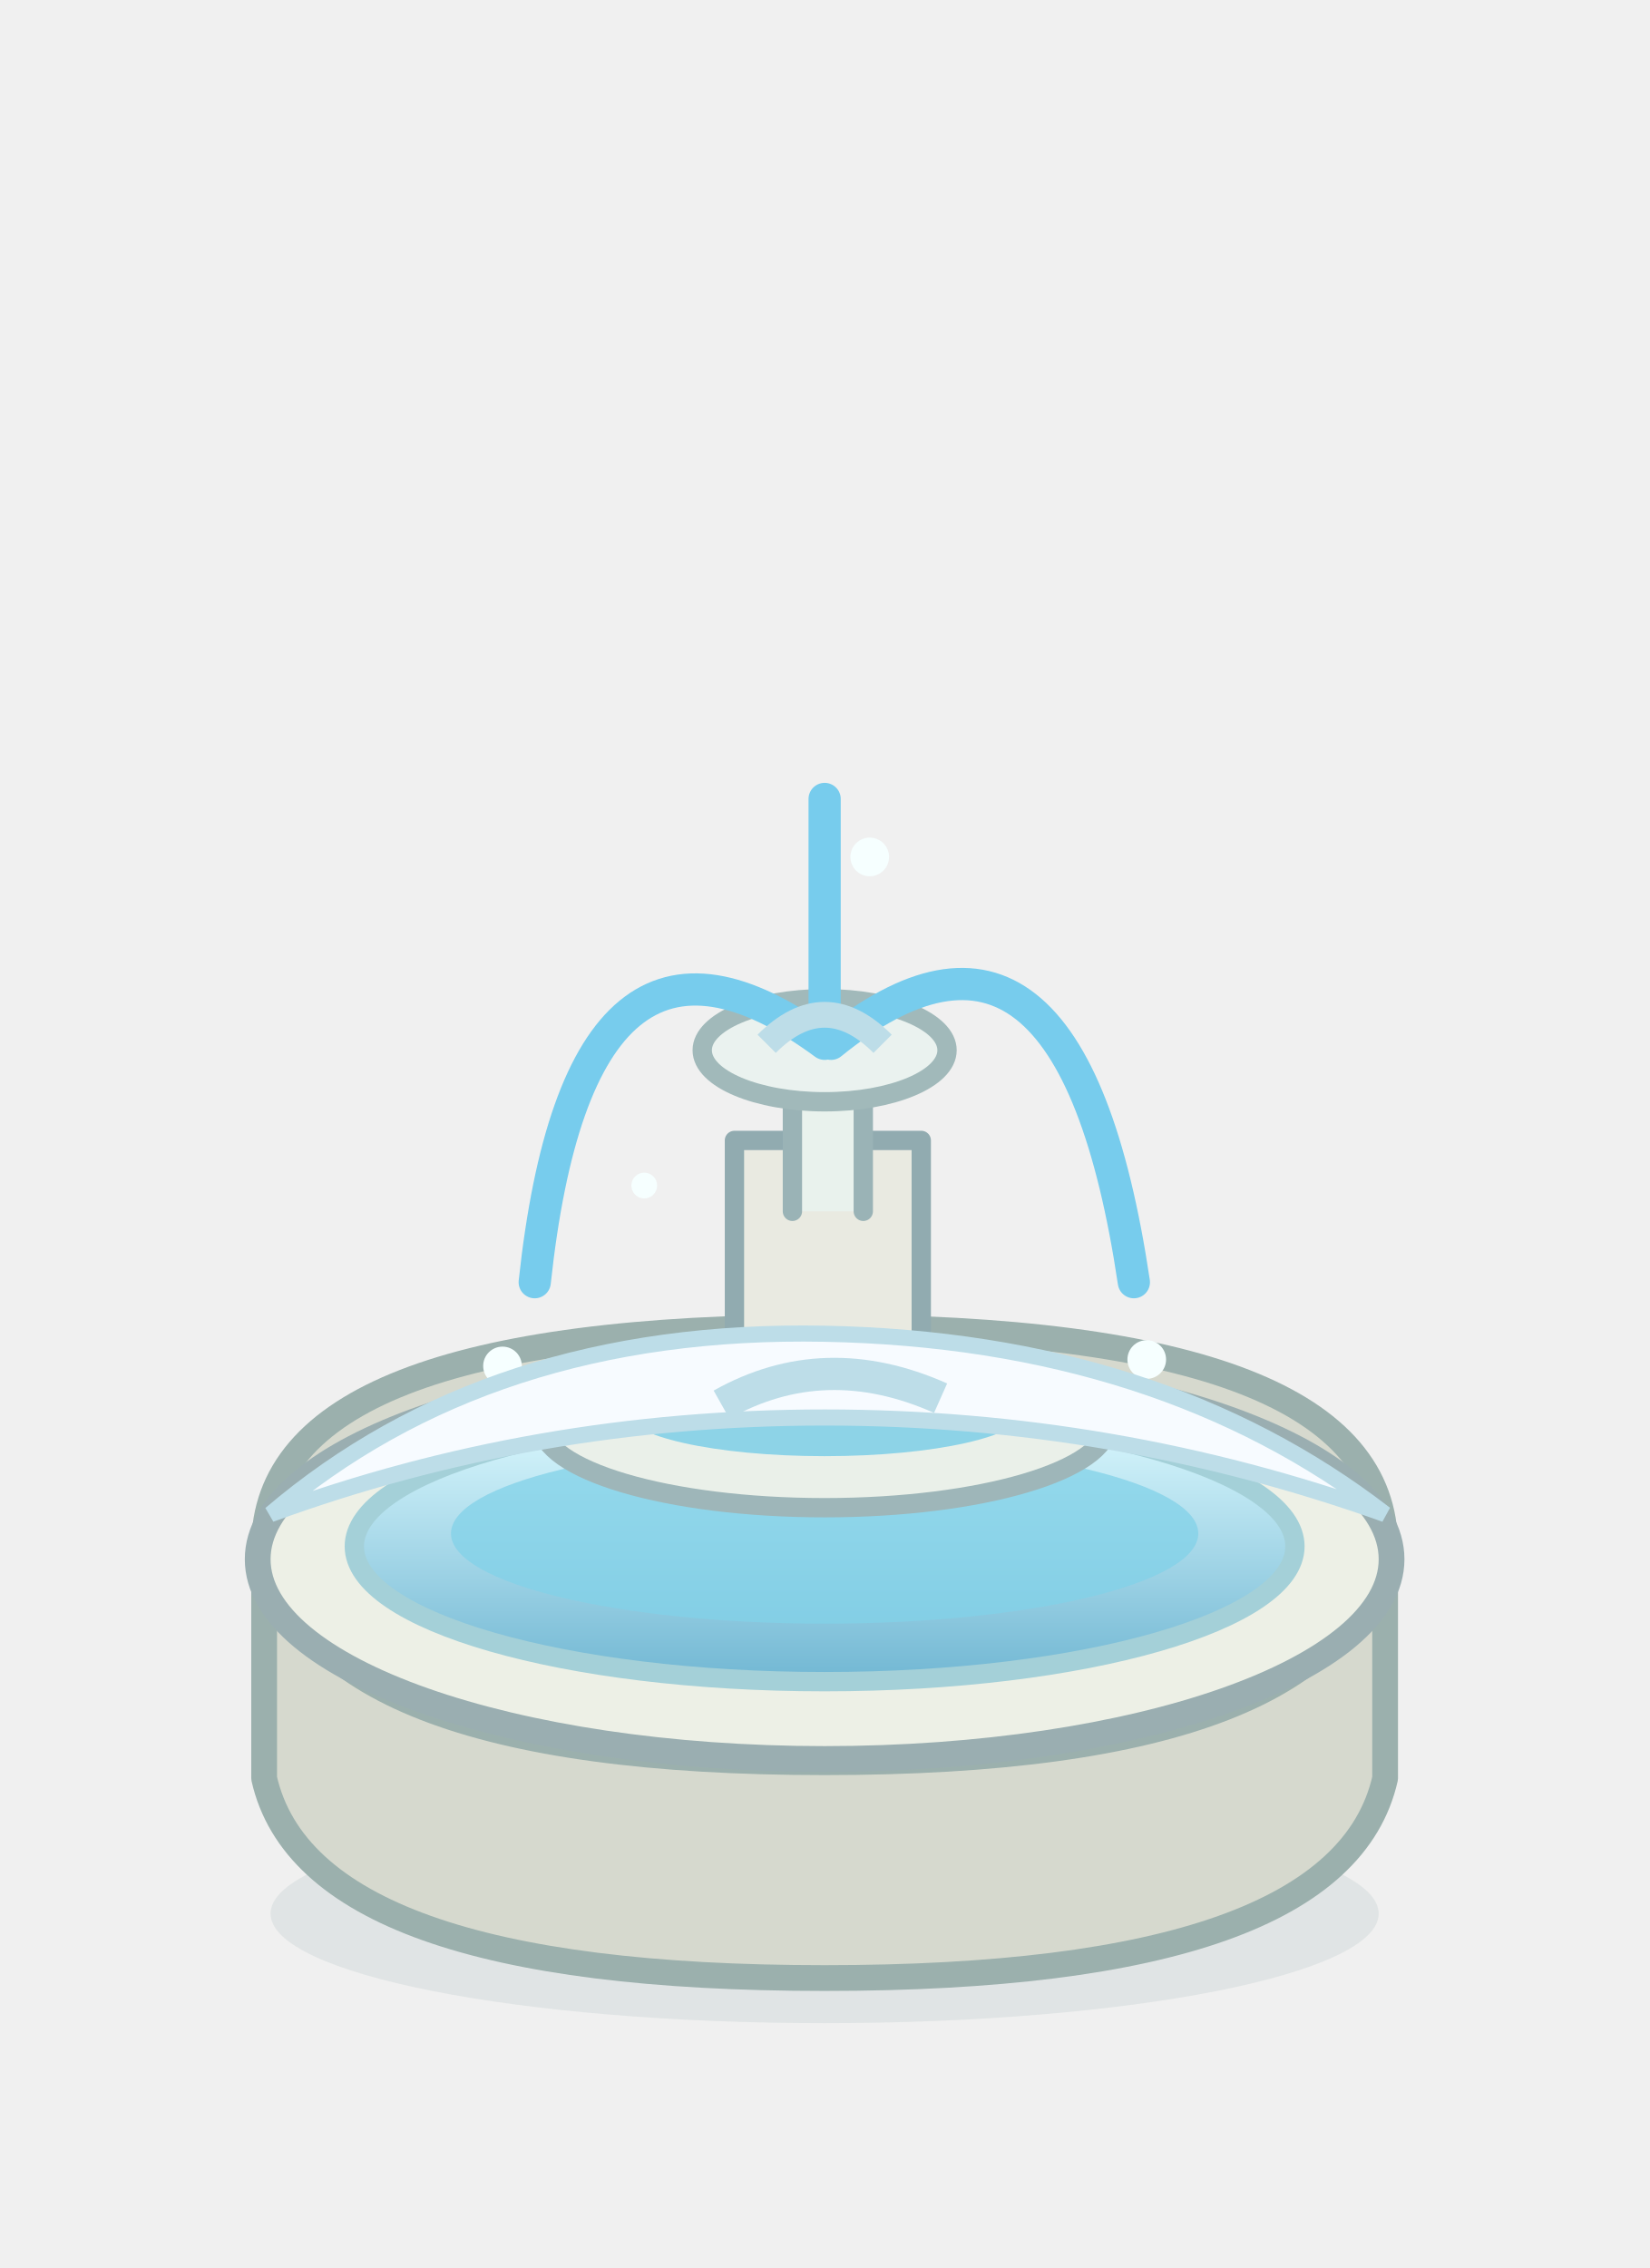
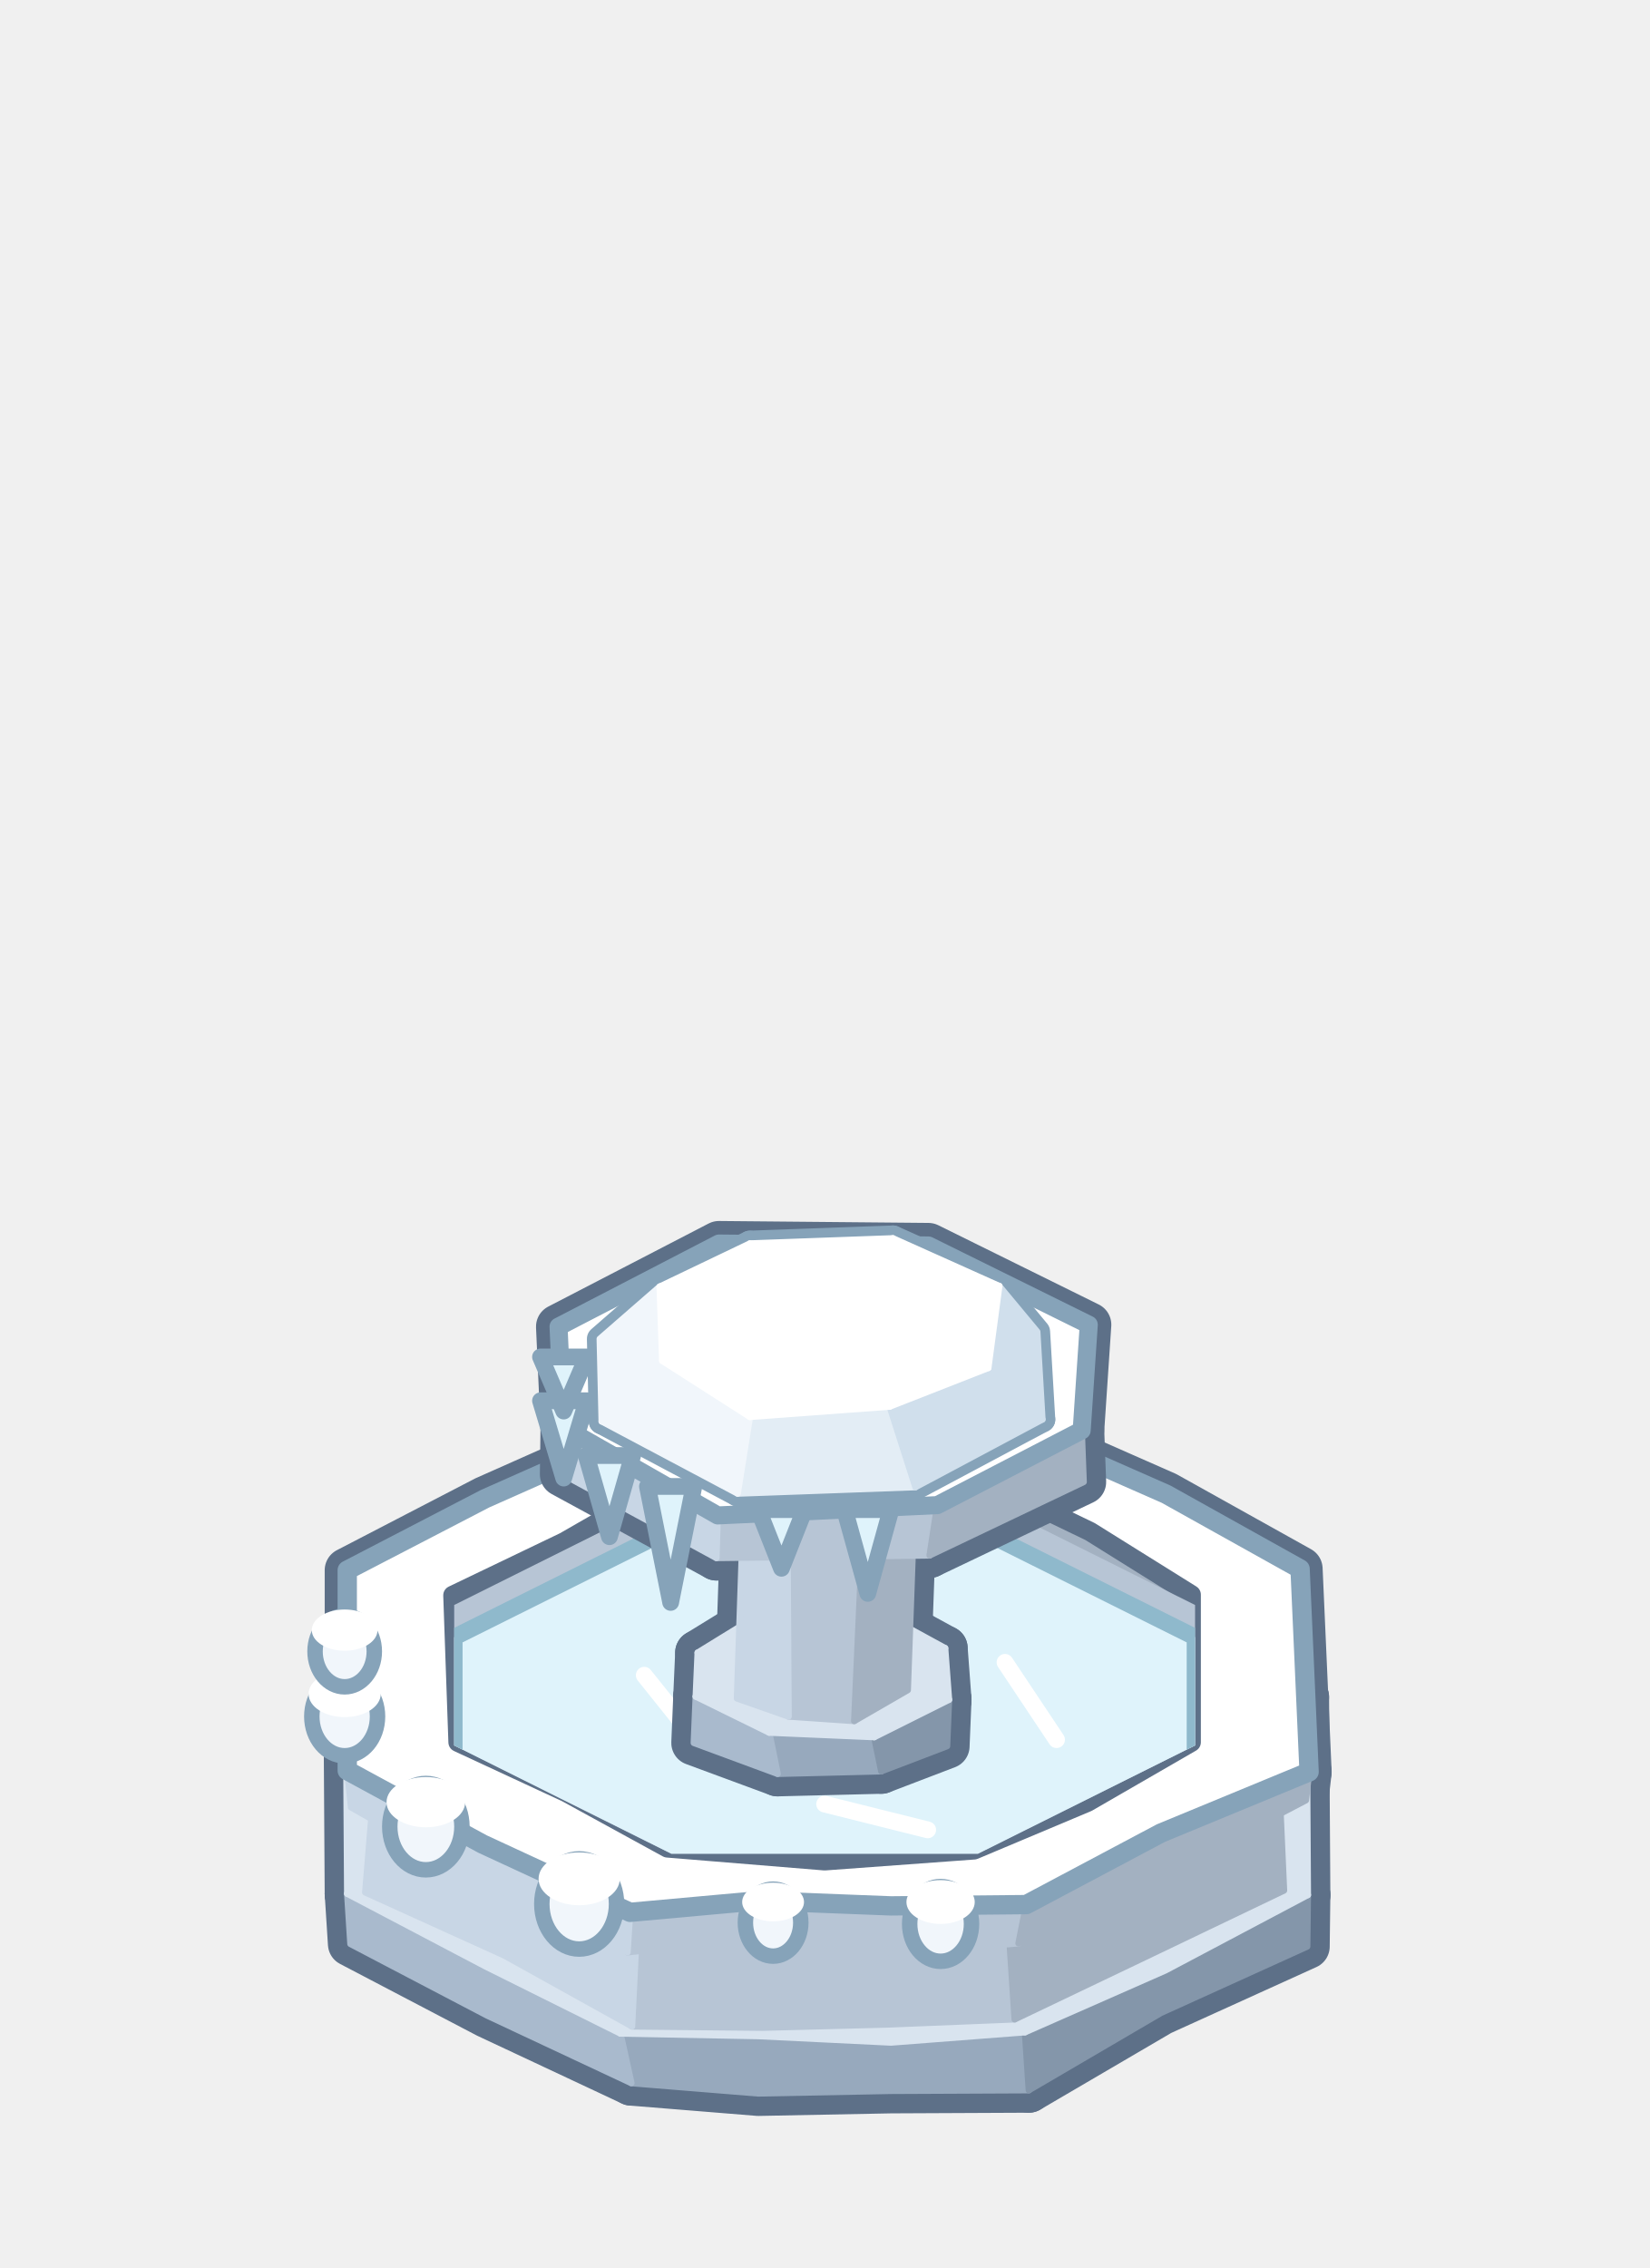
<svg xmlns="http://www.w3.org/2000/svg" width="256" height="352" viewBox="0 0 256 352">
-   <defs>
-     <linearGradient id="wall" x1="0" x2="1" y1="0" y2="1">
-       <stop stop-color="#fff1d9" />
-       <stop offset="1" stop-color="#ecc7a0" />
-     </linearGradient>
-     <linearGradient id="roof" x1="0" y1="0" x2="0.9" y2="1">
-       <stop stop-color="#ffd7a5" />
-       <stop offset="1" stop-color="#b67d55" />
-     </linearGradient>
-     <linearGradient id="blue" x1="0" y1="0" x2="0" y2="1">
-       <stop stop-color="#defaff" />
-       <stop offset="1" stop-color="#71b7d3" />
-     </linearGradient>
-   </defs>
-   <g stroke-linejoin="round" stroke-linecap="round">
-     <ellipse cx="128" cy="297" rx="86" ry="17" fill="#688c8e" opacity=".12" />
-     <path d="M41 240q0-34 87-34t87 34v36q-7 31-87 31t-87-31Z" fill="#d6d9ce" stroke="#9bb0ad" stroke-width="4" />
-     <path d="M41 240q6 34 87 34t87-34" fill="none" stroke="#9bb0ad" stroke-width="3" />
-     <ellipse cx="128" cy="242" rx="88" ry="31" fill="#edf0e6" stroke="#9aaeb1" stroke-width="4" />
-     <ellipse cx="128" cy="240" rx="73" ry="21" fill="url(#blue)" stroke="#a4d0d8" stroke-width="3" />
-     <ellipse cx="128" cy="238" rx="58" ry="14" fill="#82d1e8" opacity=".75" />
-     <path d="M114 224v-47h29v47" fill="#e9eae1" stroke="#91abb0" stroke-width="3" />
-     <ellipse cx="128" cy="221" rx="44" ry="13" fill="#eaf0e9" stroke="#9eb6b9" stroke-width="3" />
-     <ellipse cx="128" cy="219" rx="31" ry="7" fill="#8dd3e7" />
-     <path d="M123 188v-25h11v25" fill="#e9f2ed" stroke="#9ab3b6" stroke-width="3" />
-     <ellipse cx="128" cy="163" rx="19" ry="8" fill="#eaf2ef" stroke="#a1b9ba" stroke-width="3" />
-     <g fill="none" stroke="#77cced" stroke-width="5" stroke-linecap="round">
-       <path d="M128 162Q90 134 83 199" />
-       <path d="M129 162Q166 132 176 199" />
-       <path d="M128 160v-36" />
-     </g>
-     <g fill="#f6ffff">
-       <circle cx="78" cy="212" r="3" />
-       <circle cx="178" cy="211" r="3" />
-       <circle cx="135" cy="133" r="3" />
-       <circle cx="100" cy="184" r="2" />
-     </g>
+   <g fill="#5d7088" stroke="#5d7088" stroke-width="7.0" stroke-linejoin="round">
+     <path d="M159.7 324.4L138.3 324.5L117.7 324.9L98.0 323.3L96.3 315.6L117.7 316.0L138.3 317.0L159.1 315.4Z" />
+     <path d="M98.0 323.3L75.6 312.8L54.4 301.7L53.9 293.9L75.4 305.2L96.3 315.6Z" />
+     <path d="M202.9 302.1L180.2 312.4L159.7 324.4L159.1 315.4L180.9 305.8L203.0 294.1Z" />
+     <path d="M159.1 315.4L138.3 317.0L117.7 316.0L96.3 315.6L98.1 314.5L118.3 314.7L137.7 314.2L157.5 313.4Z" />
+     <path d="M96.3 315.6L75.4 305.2L53.9 293.9L56.7 293.7L78.3 303.5L98.1 314.5Z" />
+     <path d="M53.9 293.9L53.7 262.7L57.9 265.1L56.7 293.7Z" />
+     <path d="M53.7 262.7L75.7 253.4L97.2 242.2L98.8 244.3L77.4 252.7L57.9 265.1Z" />
+     <path d="M97.2 242.2L117.7 242.2L138.3 242.1L158.9 242.6L157.1 242.8L137.7 244.9L118.3 242.9L98.8 244.3Z" />
+     <path d="M158.9 242.6L180.5 253.0L202.8 263.4L198.7 263.7L178.5 252.8L157.1 242.8Z" />
+     <path d="M202.8 263.4L203.0 294.1L199.3 293.4L198.7 263.7Z" />
+     <path d="M203.0 294.1L180.9 305.8L159.1 315.4L157.5 313.4L177.8 303.7L199.3 293.4Z" />
+     <path d="M157.5 313.4L137.7 314.2L118.3 314.7L98.1 314.5L98.8 300.2L118.3 300.2L137.7 301.0L156.6 299.7Z" />
+     <path d="M98.1 314.5L78.3 303.5L56.7 293.7L57.9 279.1L77.9 290.3L98.8 300.2Z" />
+     <path d="M199.3 293.4L177.8 303.7L157.5 313.4L156.6 299.7L178.3 290.7L198.7 280.0Z" />
+     <path d="M158.1 301.6L138.3 303.1L117.7 300.7L97.4 303.0L97.8 296.8L117.7 295.0L138.3 295.8L159.3 295.6Z" />
+     <path d="M97.4 303.0L74.9 292.1L54.5 280.5L53.9 274.8L74.9 286.2L97.8 296.8Z" />
+     <path d="M202.7 279.4L180.5 291.0L158.1 301.6L159.3 295.6L180.2 284.5L203.2 275.0Z" />
+     <path d="M159.3 295.6L138.3 295.8L117.7 295.0L97.8 296.8L74.9 286.2L53.9 274.8L53.9 243.7L75.3 232.6L97.6 222.7L117.7 223.3L138.3 222.2L159.2 222.3L181.0 231.9L201.8 243.5L203.2 275.0L180.2 284.5Z" />
  </g>
-   <g fill="#f7fbff" stroke="#bddde8" stroke-width="2.5">
-     <path d="M42 235q34-29 86-28t87 28q-42-15-87-15t-86 15Z" />
-     <path d="M112 218q16-9 34-1" fill="none" stroke-width="5" />
-     <path d="M119 162q9-9 18 0" fill="none" stroke-width="4" />
+   <path d="M159.7 324.4L138.3 324.5L117.7 324.9L98.0 323.3L96.3 315.6L117.7 316.0L138.3 317.0L159.1 315.4Z" fill="#97a9bd" stroke="#97a9bd" stroke-width="1" stroke-linejoin="round" />
+   <path d="M98.0 323.3L75.6 312.8L54.4 301.7L53.9 293.9L75.4 305.2L96.3 315.6Z" fill="#a9bacd" stroke="#a9bacd" stroke-width="1" stroke-linejoin="round" />
+   <path d="M202.9 302.1L180.2 312.4L159.7 324.4L159.1 315.4L180.9 305.8L203.0 294.1Z" fill="#8496aa" stroke="#8496aa" stroke-width="1" stroke-linejoin="round" />
+   <path d="M159.1 315.4L138.3 317.0L117.7 316.0L96.3 315.6L98.1 314.5L118.3 314.7L137.7 314.2L157.5 313.4Z" fill="#d9e4ef" stroke="#d9e4ef" stroke-width="1" stroke-linejoin="round" />
+   <path d="M96.3 315.6L75.4 305.2L53.9 293.9L56.7 293.7L78.3 303.5L98.1 314.5Z" fill="#d9e4ef" stroke="#d9e4ef" stroke-width="1" stroke-linejoin="round" />
+   <path d="M53.9 293.9L53.7 262.7L57.9 265.1L56.7 293.7Z" fill="#d9e4ef" stroke="#d9e4ef" stroke-width="1" stroke-linejoin="round" />
+   <path d="M53.7 262.7L75.7 253.4L97.2 242.2L98.8 244.3L77.4 252.7L57.9 265.1Z" fill="#d9e4ef" stroke="#d9e4ef" stroke-width="1" stroke-linejoin="round" />
+   <path d="M97.2 242.2L117.7 242.2L138.3 242.1L158.9 242.6L157.1 242.8L137.7 244.9L118.3 242.9L98.8 244.3Z" fill="#d9e4ef" stroke="#d9e4ef" stroke-width="1" stroke-linejoin="round" />
+   <path d="M158.9 242.6L180.5 253.0L202.8 263.4L198.7 263.7L178.5 252.8L157.1 242.8Z" fill="#d9e4ef" stroke="#d9e4ef" stroke-width="1" stroke-linejoin="round" />
+   <path d="M202.8 263.4L203.0 294.1L199.3 293.4L198.7 263.7Z" fill="#d9e4ef" stroke="#d9e4ef" stroke-width="1" stroke-linejoin="round" />
+   <path d="M203.0 294.1L180.9 305.8L159.1 315.4L157.5 313.4L177.8 303.7L199.3 293.4Z" fill="#d9e4ef" stroke="#d9e4ef" stroke-width="1" stroke-linejoin="round" />
+   <path d="M157.5 313.4L137.7 314.2L118.3 314.7L98.1 314.5L98.8 300.2L118.3 300.2L137.7 301.0L156.6 299.7Z" fill="#b7c5d5" stroke="#b7c5d5" stroke-width="1" stroke-linejoin="round" />
+   <path d="M98.1 314.5L78.3 303.5L56.7 293.7L57.9 279.1L77.9 290.3L98.8 300.2Z" fill="#c8d6e5" stroke="#c8d6e5" stroke-width="1" stroke-linejoin="round" />
+   <path d="M199.3 293.4L177.8 303.7L157.5 313.4L156.6 299.7L178.3 290.7L198.7 280.0Z" fill="#a3b1c1" stroke="#a3b1c1" stroke-width="1" stroke-linejoin="round" />
+   <path d="M158.1 301.6L138.3 303.1L117.7 300.7L97.4 303.0L97.8 296.8L117.7 295.0L138.3 295.8L159.3 295.6Z" fill="#b7c5d5" stroke="#b7c5d5" stroke-width="1" stroke-linejoin="round" />
+   <path d="M97.4 303.0L74.9 292.1L54.5 280.5L53.9 274.8L74.9 286.2L97.8 296.8Z" fill="#c8d6e5" stroke="#c8d6e5" stroke-width="1" stroke-linejoin="round" />
+   <path d="M202.7 279.4L180.5 291.0L158.1 301.6L159.3 295.6L180.2 284.5L203.2 275.0Z" fill="#a3b1c1" stroke="#a3b1c1" stroke-width="1" stroke-linejoin="round" />
+   <path d="M159.3 295.6L138.3 295.8L117.7 295.0L97.8 296.8L74.9 286.2L53.9 274.8L53.9 243.7L75.3 232.6L97.6 222.7L117.7 223.3L138.3 222.2L159.2 222.3L181.0 231.9L201.8 243.5L203.2 275.0L180.2 284.5Z" fill="#d9e4ef" stroke="#d9e4ef" stroke-width="1" stroke-linejoin="round" />
+   <path d="M159.3 295.6L138.3 295.8L117.7 295.0L97.8 296.8L74.9 286.2L53.9 274.8L53.9 243.7L75.3 232.6L97.6 222.7L117.7 223.3L138.3 222.2L159.2 222.3L181.0 231.9L201.8 243.5L203.2 275.0L180.2 284.5Z" fill="#ffffff" stroke="#86a3b9" stroke-width="3" stroke-linejoin="round" />
+   <ellipse cx="146.0" cy="298.6" rx="4.8" ry="5.8" fill="#f1f6fb" stroke="#86a3b9" stroke-width="2.4" />
+   <ellipse cx="146.0" cy="295.2" rx="5.3" ry="3.4" fill="#ffffff" />
+   <ellipse cx="120.0" cy="298.4" rx="4.3" ry="5.2" fill="#f1f6fb" stroke="#86a3b9" stroke-width="2.4" />
+   <ellipse cx="120.0" cy="295.2" rx="4.8" ry="3.0" fill="#ffffff" />
+   <ellipse cx="89.9" cy="295.5" rx="5.8" ry="7.0" fill="#f1f6fb" stroke="#86a3b9" stroke-width="2.4" />
+   <ellipse cx="89.9" cy="291.6" rx="6.3" ry="4.1" fill="#ffffff" />
+   <ellipse cx="66.1" cy="283.5" rx="5.6" ry="6.7" fill="#f1f6fb" stroke="#86a3b9" stroke-width="2.4" />
+   <ellipse cx="66.1" cy="279.7" rx="6.1" ry="3.9" fill="#ffffff" />
+   <ellipse cx="53.5" cy="266.4" rx="5.1" ry="6.1" fill="#f1f6fb" stroke="#86a3b9" stroke-width="2.4" />
+   <ellipse cx="53.5" cy="262.9" rx="5.6" ry="3.6" fill="#ffffff" />
+   <ellipse cx="53.5" cy="256.3" rx="4.6" ry="5.5" fill="#f1f6fb" stroke="#86a3b9" stroke-width="2.4" />
+   <ellipse cx="53.5" cy="253.0" rx="5.1" ry="3.2" fill="#ffffff" />
+   <clipPath id="hole">
+     <path d="M151.8 287.7L104.2 287.7L70.5 270.9L70.5 247.1L104.2 230.3L151.8 230.3L185.5 247.1L185.5 270.9Z" />
+   </clipPath>
+   <path d="M151.2 287.1L128.0 288.8L103.6 286.8L87.9 278.2L71.1 270.4L70.3 247.6L87.6 239.3L103.8 230.0L128.0 230.4L152.2 229.5L169.2 237.7L184.9 247.5L184.9 270.4L168.8 279.7Z" fill="#a3b1c1" stroke="#5d7088" stroke-width="3" stroke-linejoin="round" />
+   <g clip-path="url(#hole)">
+     <path d="M151.8 289.7L104.2 289.7L70.5 272.9L70.5 249.1L104.2 232.3L151.8 232.3L185.5 249.1L185.5 272.9Z" fill="#b7c5d5" />
+     <path d="M151.8 294.7L104.2 294.7L70.5 277.9L70.5 254.1L104.2 237.3L151.8 237.3L185.5 254.1L185.5 277.9Z" fill="#dff3fb" stroke="#8fb9cc" stroke-width="2.6" />
+     <path d="M100.0 260.0L108.0 270.0" stroke="#ffffff" stroke-width="2.6" stroke-linecap="round" />
+     <path d="M156.0 258.0L164.0 270.0" stroke="#ffffff" stroke-width="2.6" stroke-linecap="round" />
+     <path d="M128.0 280.0L144.0 284.0" stroke="#ffffff" stroke-width="2.6" stroke-linecap="round" />
  </g>
+   <g fill="#5d7088" stroke="#5d7088" stroke-width="7.0" stroke-linejoin="round">
+     <path d="M136.8 274.9L120.7 275.3L119.4 268.9L135.7 269.6Z" />
+     <path d="M120.7 275.3L107.7 270.5L108.0 263.3L119.4 268.9Z" />
+     <path d="M147.0 271.0L136.8 274.9L135.7 269.6L147.3 263.8Z" />
+     <path d="M135.7 269.6L119.4 268.9L122.4 266.4L132.6 267.1Z" />
+     <path d="M119.4 268.9L108.0 263.3L114.4 263.6L122.4 266.4Z" />
+     <path d="M108.0 263.3L108.3 256.5L115.6 258.1L114.4 263.6Z" />
+     <path d="M108.3 256.5L120.0 249.3L122.6 253.9L115.6 258.1Z" />
+     <path d="M120.0 249.3L135.9 249.9L134.3 254.1L122.6 253.9Z" />
+     <path d="M135.9 249.9L146.7 255.8L140.4 257.3L134.3 254.1Z" />
+     <path d="M146.7 255.8L147.3 263.8L140.9 262.3L140.4 257.3Z" />
+     <path d="M147.3 263.8L135.7 269.6L132.6 267.1L140.9 262.3Z" />
+     <path d="M132.6 267.1L122.4 266.4L122.2 235.7L134.0 235.8Z" />
+     <path d="M122.4 266.4L114.4 263.6L115.5 231.0L122.2 235.7Z" />
+     <path d="M140.9 262.3L132.6 267.1L134.0 235.8L142.0 231.7Z" />
+     <path d="M144.3 241.4L111.2 241.8L111.4 235.2L145.5 233.6Z" />
+     <path d="M111.2 241.8L87.3 228.8L87.4 221.5L111.4 235.2Z" />
+     <path d="M168.2 230.0L144.3 241.4L145.5 233.6L167.9 222.0Z" />
+     <path d="M145.5 233.6L111.4 235.2L87.4 221.5L86.7 205.9L111.6 193.0L144.1 193.3L169.0 205.6L167.9 222.0Z" />
+   </g>
+   <path d="M136.8 274.9L120.7 275.3L119.4 268.9L135.7 269.6Z" fill="#97a9bd" stroke="#97a9bd" stroke-width="1" stroke-linejoin="round" />
+   <path d="M120.7 275.3L107.7 270.5L108.0 263.3L119.4 268.9Z" fill="#a9bacd" stroke="#a9bacd" stroke-width="1" stroke-linejoin="round" />
+   <path d="M147.0 271.0L136.8 274.9L135.7 269.6L147.3 263.8Z" fill="#8496aa" stroke="#8496aa" stroke-width="1" stroke-linejoin="round" />
+   <path d="M135.7 269.6L119.4 268.9L122.4 266.4L132.6 267.1Z" fill="#d9e4ef" stroke="#d9e4ef" stroke-width="1" stroke-linejoin="round" />
+   <path d="M119.4 268.9L108.0 263.3L114.4 263.6L122.4 266.4Z" fill="#d9e4ef" stroke="#d9e4ef" stroke-width="1" stroke-linejoin="round" />
+   <path d="M108.0 263.3L108.3 256.5L115.6 258.1L114.4 263.6Z" fill="#d9e4ef" stroke="#d9e4ef" stroke-width="1" stroke-linejoin="round" />
+   <path d="M108.3 256.5L120.0 249.3L122.6 253.9L115.6 258.1Z" fill="#d9e4ef" stroke="#d9e4ef" stroke-width="1" stroke-linejoin="round" />
+   <path d="M120.0 249.3L135.9 249.9L134.3 254.1L122.6 253.9Z" fill="#d9e4ef" stroke="#d9e4ef" stroke-width="1" stroke-linejoin="round" />
+   <path d="M135.9 249.9L146.7 255.8L140.4 257.3L134.3 254.1Z" fill="#d9e4ef" stroke="#d9e4ef" stroke-width="1" stroke-linejoin="round" />
+   <path d="M146.7 255.8L147.3 263.8L140.9 262.3L140.4 257.3Z" fill="#d9e4ef" stroke="#d9e4ef" stroke-width="1" stroke-linejoin="round" />
+   <path d="M147.3 263.8L135.7 269.6L132.6 267.1L140.9 262.3Z" fill="#d9e4ef" stroke="#d9e4ef" stroke-width="1" stroke-linejoin="round" />
+   <path d="M132.6 267.1L122.4 266.4L122.2 235.7L134.0 235.8Z" fill="#b7c5d5" stroke="#b7c5d5" stroke-width="1" stroke-linejoin="round" />
+   <path d="M122.4 266.4L114.4 263.6L115.5 231.0L122.2 235.7Z" fill="#c8d6e5" stroke="#c8d6e5" stroke-width="1" stroke-linejoin="round" />
+   <path d="M140.9 262.3L132.6 267.1L134.0 235.8L142.0 231.7Z" fill="#a3b1c1" stroke="#a3b1c1" stroke-width="1" stroke-linejoin="round" />
+   <path d="M144.3 241.4L111.2 241.8L111.4 235.2L145.5 233.6Z" fill="#b7c5d5" stroke="#b7c5d5" stroke-width="1" stroke-linejoin="round" />
+   <path d="M111.2 241.8L87.3 228.8L87.4 221.5L111.4 235.2Z" fill="#c8d6e5" stroke="#c8d6e5" stroke-width="1" stroke-linejoin="round" />
+   <path d="M168.2 230.0L144.3 241.4L145.5 233.6L167.9 222.0Z" fill="#a3b1c1" stroke="#a3b1c1" stroke-width="1" stroke-linejoin="round" />
+   <path d="M145.5 233.6L111.4 235.2L87.4 221.5L86.7 205.9L111.6 193.0L144.1 193.3L169.0 205.6L167.9 222.0Z" fill="#d9e4ef" stroke="#d9e4ef" stroke-width="1" stroke-linejoin="round" />
+   <path d="M145.5 233.6L111.4 235.2L87.4 221.5L86.7 205.9L111.6 193.0L144.1 193.3L169.0 205.6L167.9 222.0Z" fill="#ffffff" stroke="#86a3b9" stroke-width="2.8" stroke-linejoin="round" />
+   <g fill="#86a3b9" stroke="#86a3b9" stroke-width="4" stroke-linejoin="round">
+     <path d="M142.1 230.8L114.5 231.8L116.4 219.9L138.1 218.3Z" />
+     <path d="M114.5 231.8L93.4 220.6L102.8 211.2L116.4 219.9Z" />
+     <path d="M93.4 220.6L93.1 207.8L102.4 199.7L102.8 211.2Z" />
+     <path d="M161.0 206.7L161.8 220.3L153.4 212.3L155.1 199.6Z" />
+     <path d="M161.8 220.3L142.1 230.8L138.1 218.3L153.4 212.3Z" />
+     <path d="M138.1 218.3L116.4 219.9L122.3 206.8L132.7 205.2Z" />
+     <path d="M116.4 219.9L102.8 211.2L117.2 203.1L122.3 206.8Z" />
+     <path d="M102.8 211.2L102.4 199.7L117.1 196.6L117.2 203.1Z" />
+     <path d="M102.4 199.7L116.4 193.0L123.9 194.8L117.1 196.6Z" />
+     <path d="M116.4 193.0L138.6 192.2L132.4 194.4L123.9 194.8Z" />
+     <path d="M138.6 192.2L155.1 199.6L139.9 197.2L132.4 194.4Z" />
+     <path d="M155.1 199.6L153.4 212.3L140.0 202.7L139.9 197.2Z" />
+     <path d="M153.4 212.3L138.1 218.3L132.7 205.2L140.0 202.7Z" />
+     <path d="M132.7 205.2L122.3 206.8L117.2 203.1L117.1 196.6L123.9 194.8L132.4 194.4L139.9 197.2L140.0 202.7Z" />
+   </g>
+   <path d="M142.1 230.8L114.5 231.8L116.4 219.9L138.1 218.3Z" fill="#e3edf5" stroke="#e3edf5" stroke-width="1" stroke-linejoin="round" />
+   <path d="M114.5 231.8L93.4 220.6L102.8 211.2L116.4 219.9Z" fill="#f1f6fb" stroke="#f1f6fb" stroke-width="1" stroke-linejoin="round" />
+   <path d="M93.4 220.6L93.1 207.8L102.4 199.7L102.8 211.2Z" fill="#f1f6fb" stroke="#f1f6fb" stroke-width="1" stroke-linejoin="round" />
+   <path d="M161.0 206.7L161.8 220.3L153.4 212.3L155.1 199.6Z" fill="#d0dfec" stroke="#d0dfec" stroke-width="1" stroke-linejoin="round" />
+   <path d="M161.8 220.3L142.1 230.8L138.1 218.3L153.4 212.3Z" fill="#d0dfec" stroke="#d0dfec" stroke-width="1" stroke-linejoin="round" />
+   <path d="M138.1 218.3L116.4 219.9L122.3 206.8L132.7 205.2Z" fill="#ffffff" stroke="#ffffff" stroke-width="1" stroke-linejoin="round" />
+   <path d="M116.4 219.9L102.8 211.2L117.2 203.1L122.3 206.8Z" fill="#ffffff" stroke="#ffffff" stroke-width="1" stroke-linejoin="round" />
+   <path d="M102.8 211.2L102.4 199.7L117.1 196.6L117.2 203.1Z" fill="#ffffff" stroke="#ffffff" stroke-width="1" stroke-linejoin="round" />
+   <path d="M102.4 199.7L116.4 193.0L123.9 194.8L117.1 196.6Z" fill="#ffffff" stroke="#ffffff" stroke-width="1" stroke-linejoin="round" />
+   <path d="M116.4 193.0L138.6 192.2L132.4 194.4L123.9 194.8Z" fill="#ffffff" stroke="#ffffff" stroke-width="1" stroke-linejoin="round" />
+   <path d="M138.6 192.2L155.1 199.6L139.9 197.2L132.4 194.4Z" fill="#ffffff" stroke="#ffffff" stroke-width="1" stroke-linejoin="round" />
+   <path d="M155.1 199.6L153.4 212.3L140.0 202.7L139.9 197.2Z" fill="#ffffff" stroke="#ffffff" stroke-width="1" stroke-linejoin="round" />
+   <path d="M153.4 212.3L138.1 218.3L132.7 205.2L140.0 202.7Z" fill="#ffffff" stroke="#ffffff" stroke-width="1" stroke-linejoin="round" />
+   <path d="M132.7 205.2L122.3 206.8L117.2 203.1L117.1 196.6L123.9 194.8L132.4 194.4L139.9 197.2L140.0 202.7Z" fill="#ffffff" stroke="#ffffff" stroke-width="1" stroke-linejoin="round" />
+   <path d="M131.1 234.3L138.3 234.3L134.7 247.3Z" fill="#dff3fb" stroke="#86a3b9" stroke-width="2.6" stroke-linejoin="round" />
+   <path d="M117.7 234.3L124.9 234.3L121.3 243.4Z" fill="#dff3fb" stroke="#86a3b9" stroke-width="2.6" stroke-linejoin="round" />
+   <path d="M100.5 230.7L107.7 230.7L104.1 248.7Z" fill="#dff3fb" stroke="#86a3b9" stroke-width="2.6" stroke-linejoin="round" />
+   <path d="M91.0 225.9L98.2 225.9L94.6 238.5Z" fill="#dff3fb" stroke="#86a3b9" stroke-width="2.6" stroke-linejoin="round" />
+   <path d="M83.9 217.4L91.1 217.4L87.5 229.4Z" fill="#dff3fb" stroke="#86a3b9" stroke-width="2.6" stroke-linejoin="round" />
+   <path d="M83.9 210.6L91.1 210.6L87.5 219.0Z" fill="#dff3fb" stroke="#86a3b9" stroke-width="2.6" stroke-linejoin="round" />
</svg>
